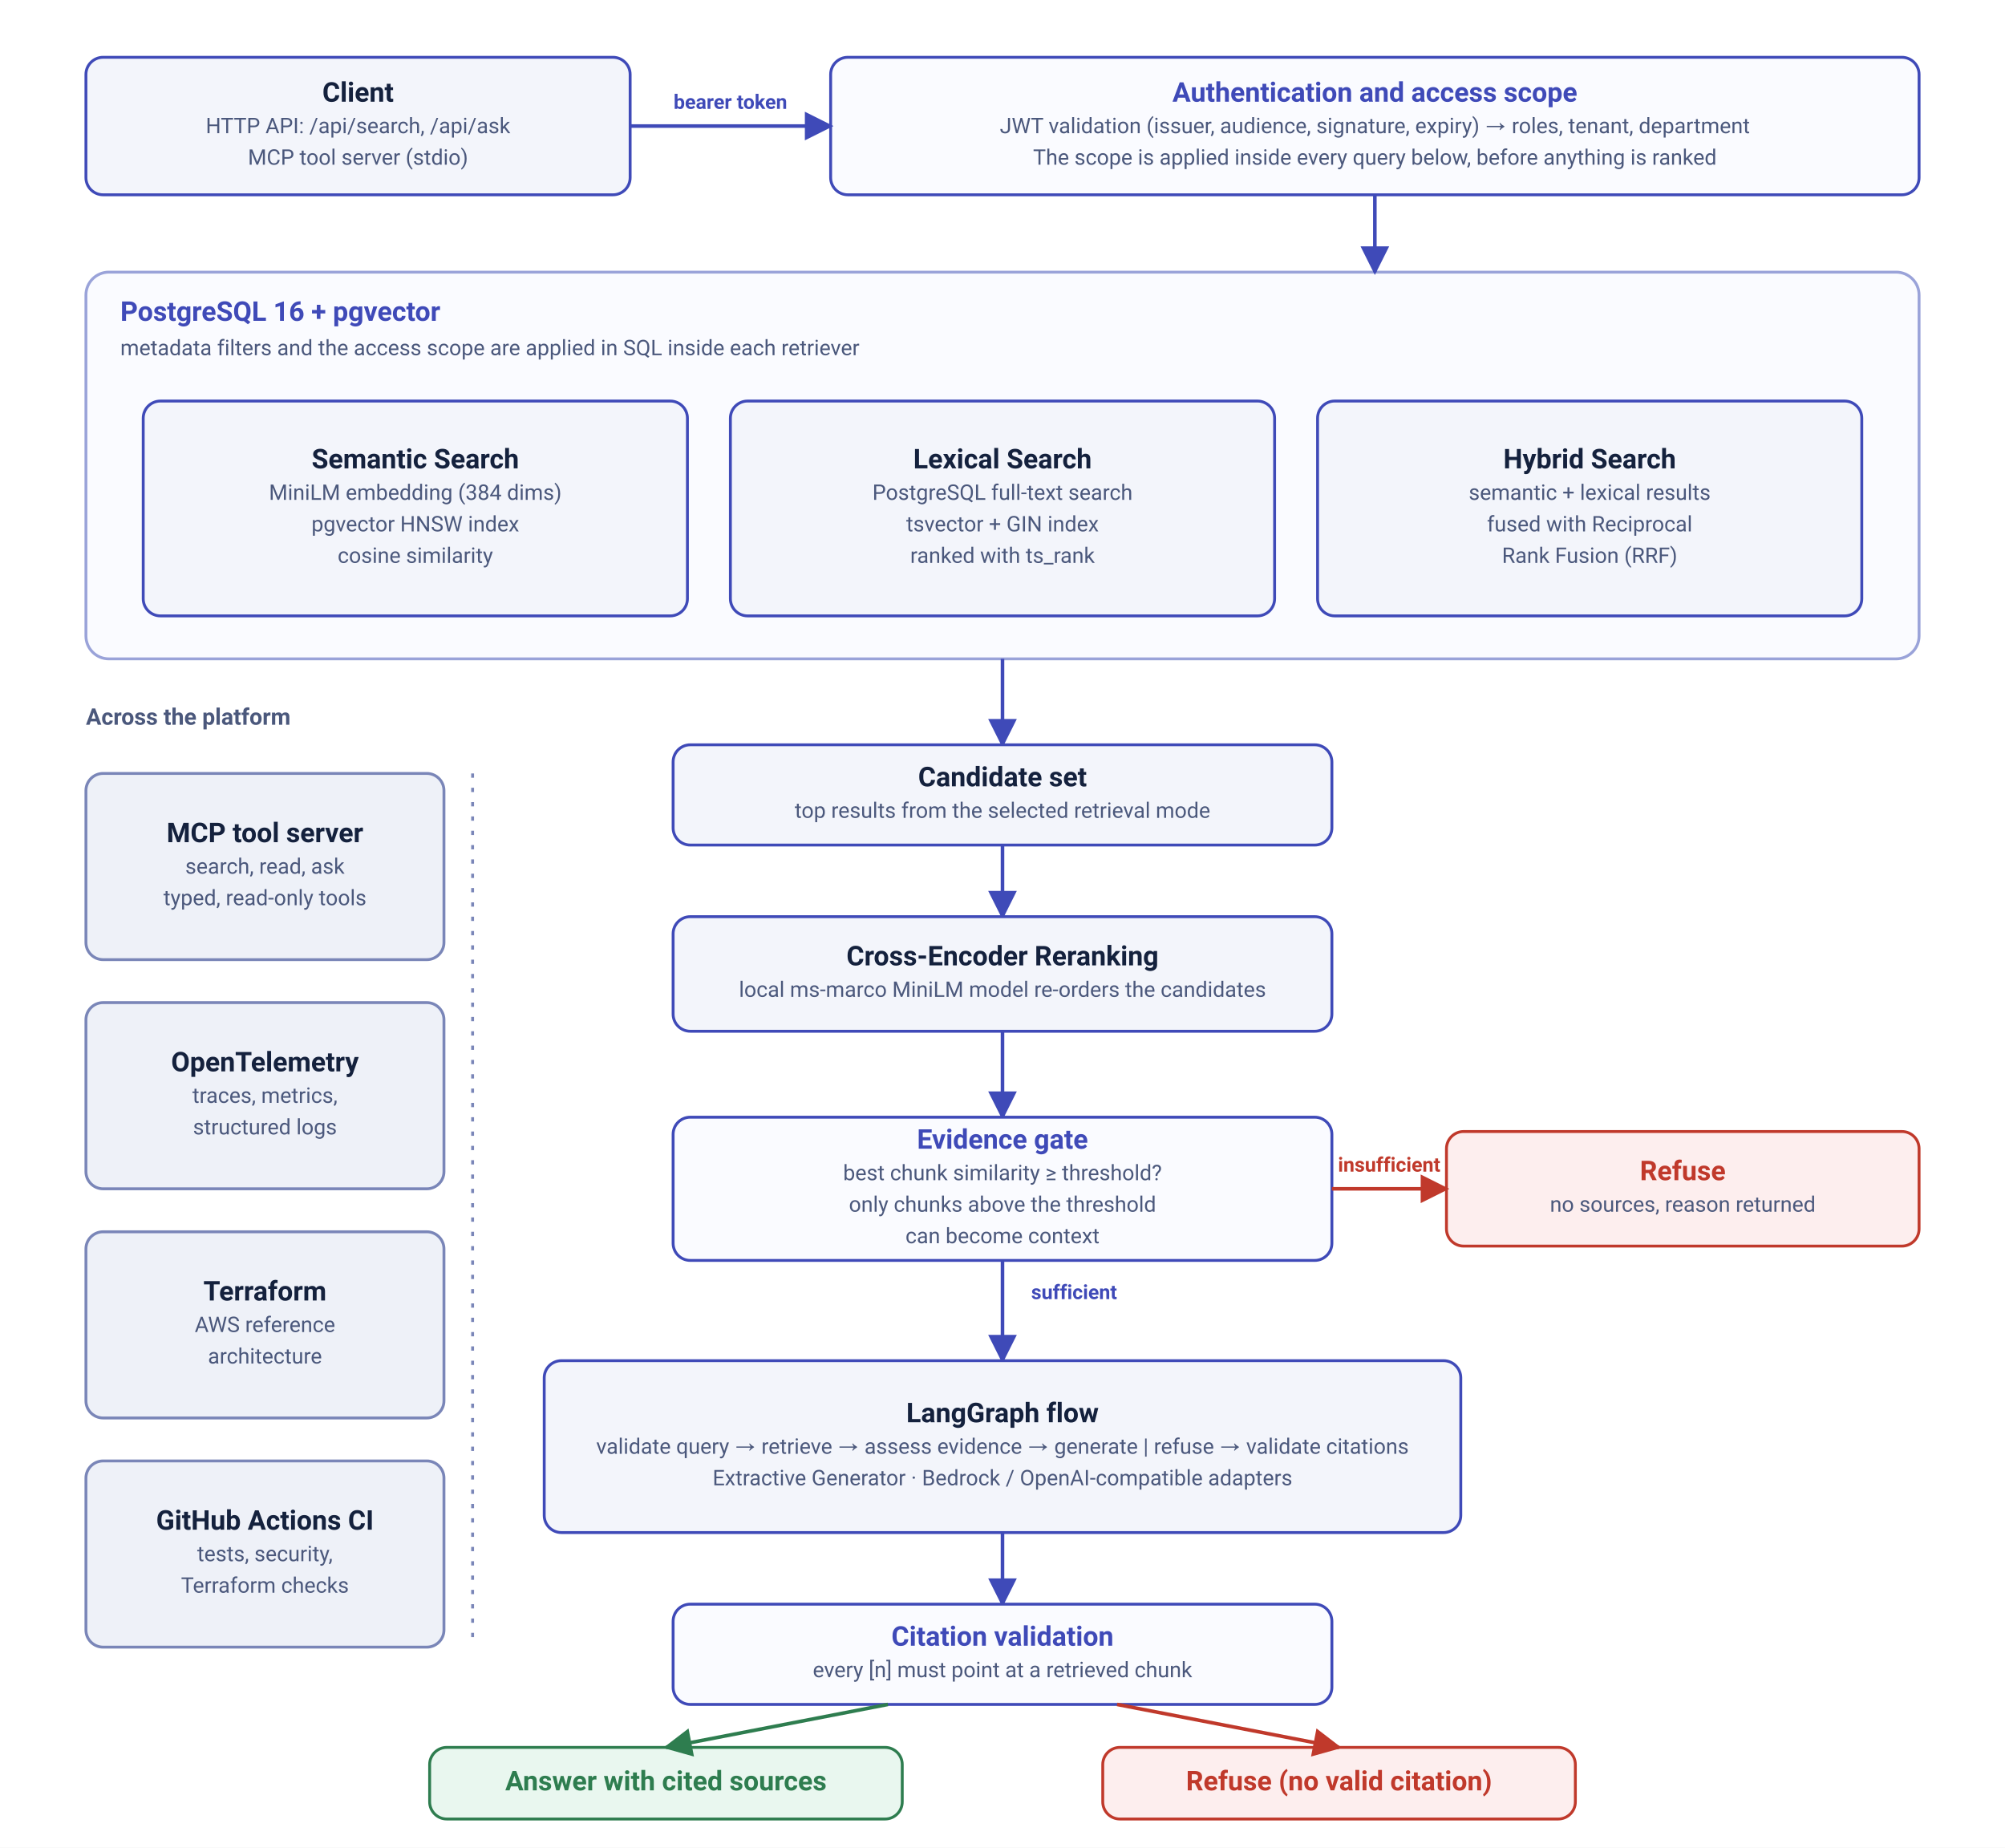
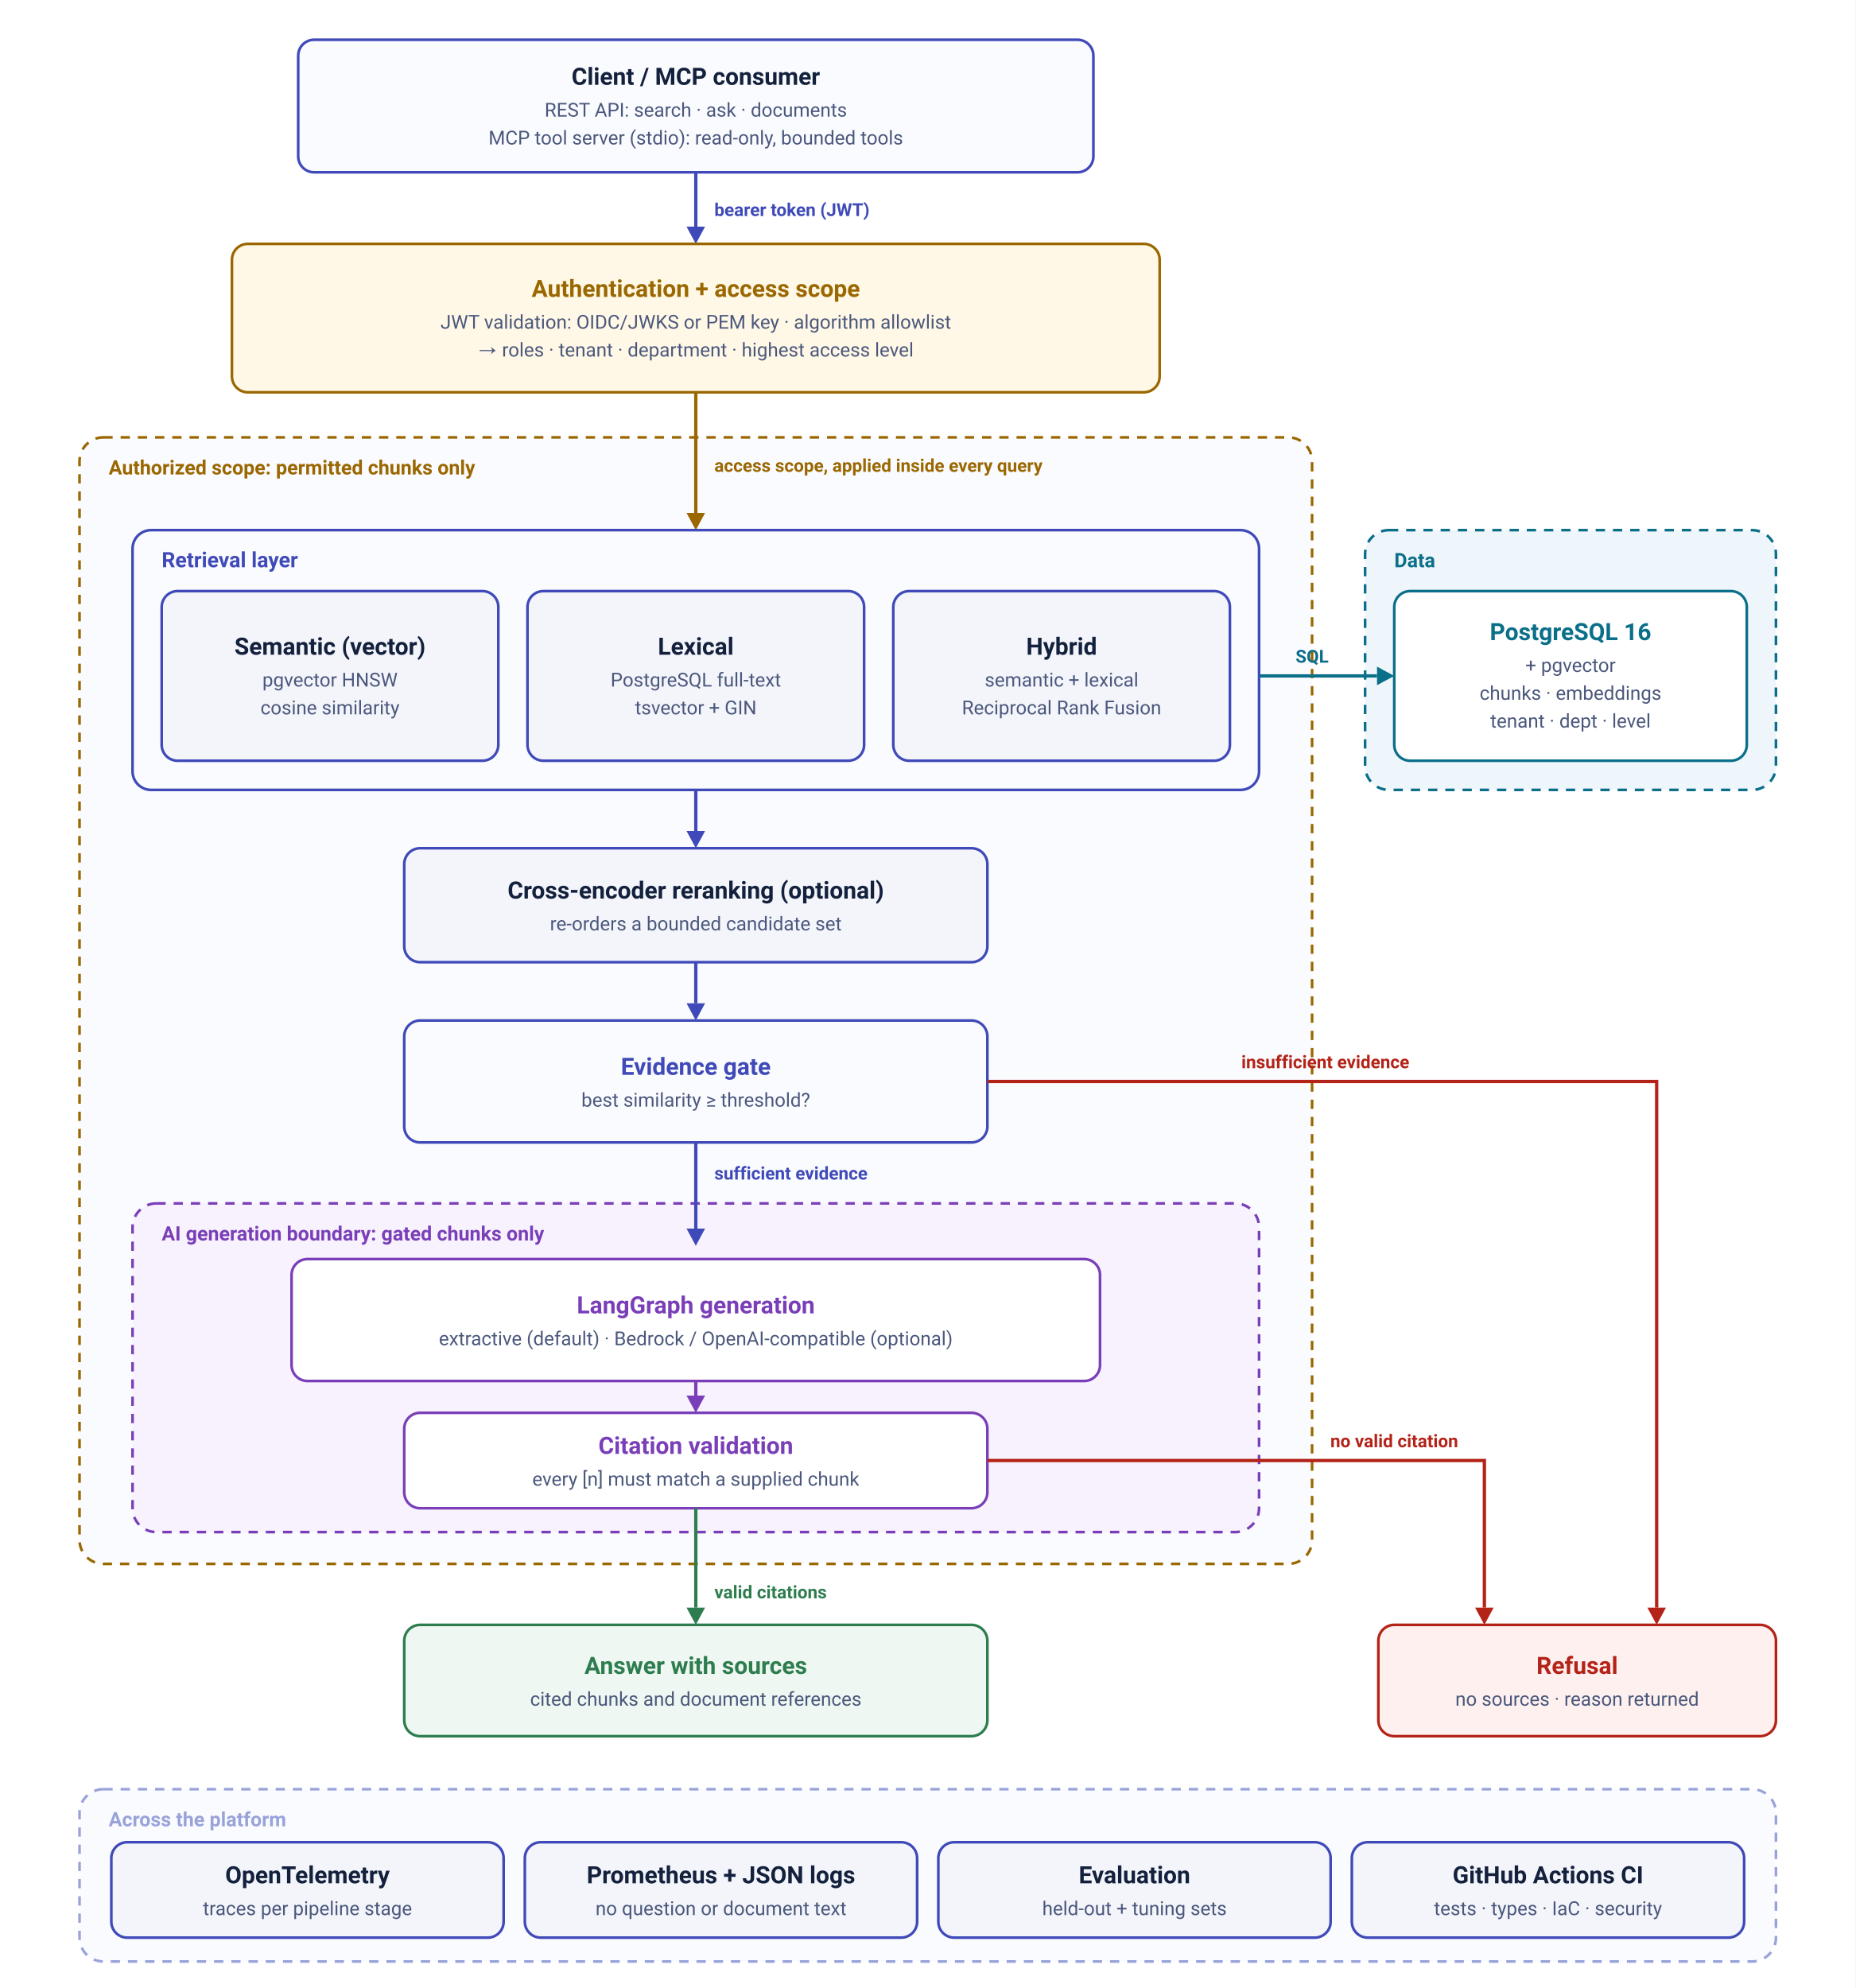
- <svg xmlns="http://www.w3.org/2000/svg" viewBox="0 0 1400 1290" width="1400" height="1290" role="img" aria-label="Policy RAG Platform architecture: JWT access scope, semantic, lexical and hybrid retrieval on PostgreSQL and pgvector, optional cross-encoder reranking, evidence gate, LangGraph generation, citation validation, answer or refusal">
-   <defs>
-     <marker id="head-3f4ab8" viewBox="0 0 10 10" refX="9" refY="5" markerWidth="8" markerHeight="8" orient="auto-start-reverse">
-       <path d="M0,0 L10,5 L0,10 z" fill="#3f4ab8" />
-     </marker>
-     <marker id="head-2e7d4f" viewBox="0 0 10 10" refX="9" refY="5" markerWidth="8" markerHeight="8" orient="auto-start-reverse">
-       <path d="M0,0 L10,5 L0,10 z" fill="#2e7d4f" />
-     </marker>
-     <marker id="head-c0392b" viewBox="0 0 10 10" refX="9" refY="5" markerWidth="8" markerHeight="8" orient="auto-start-reverse">
-       <path d="M0,0 L10,5 L0,10 z" fill="#c0392b" />
-     </marker>
-   </defs>
+ <svg xmlns="http://www.w3.org/2000/svg" viewBox="0 0 1400 1500" width="1400" height="1500" role="img" aria-label="Policy RAG Platform logical architecture. A REST API client or MCP consumer sends a bearer token; JWT validation produces an access scope (roles, tenant, department, access level) that is applied inside every retrieval query against PostgreSQL 16 with pgvector. Semantic, lexical or hybrid retrieval, optional cross-encoder reranking and an evidence gate run only on authorized chunks; LangGraph generation and citation validation return an answer with sources or a refusal. OpenTelemetry, Prometheus, held-out evaluation and CI run across the platform.">
  <style>text{font-family:-apple-system,"Segoe UI",Roboto,Helvetica,Arial,sans-serif}</style>
-   <rect width="1400" height="1290" fill="#ffffff" />
-   <rect x="60" y="40" width="380" height="96" rx="12" fill="#f3f5fb" stroke="#3f4ab8" stroke-width="2" />
-   <text x="250.0" y="71.0" font-size="19" font-weight="700" fill="#14213d" text-anchor="middle">Client</text>
-   <text x="250.0" y="93.0" font-size="15" font-weight="400" fill="#4b587c" text-anchor="middle">HTTP API: /api/search, /api/ask</text>
-   <text x="250.0" y="115.0" font-size="15" font-weight="400" fill="#4b587c" text-anchor="middle">MCP tool server (stdio)</text>
-   <rect x="580" y="40" width="760" height="96" rx="12" fill="#fafbff" stroke="#3f4ab8" stroke-width="2" />
-   <text x="960.0" y="71.0" font-size="19" font-weight="700" fill="#3f4ab8" text-anchor="middle">Authentication and access scope</text>
-   <text x="960.0" y="93.0" font-size="15" font-weight="400" fill="#4b587c" text-anchor="middle">JWT validation (issuer, audience, signature, expiry)  →  roles, tenant, department</text>
-   <text x="960.0" y="115.0" font-size="15" font-weight="400" fill="#4b587c" text-anchor="middle">The scope is applied inside every query below, before anything is ranked</text>
-   <line x1="440" y1="88" x2="580" y2="88" stroke="#3f4ab8" stroke-width="2.5" marker-end="url(#head-3f4ab8)" />
-   <text x="510.0" y="76.0" font-size="14" font-weight="600" fill="#3f4ab8" text-anchor="middle">bearer token</text>
-   <rect x="60" y="190" width="1280" height="270" rx="16" fill="#fafbff" stroke="#9aa3d9" stroke-width="2" />
-   <text x="84" y="224" font-size="19" font-weight="700" fill="#3f4ab8" text-anchor="start">PostgreSQL 16 + pgvector</text>
-   <text x="84" y="248" font-size="15" font-weight="400" fill="#4b587c" text-anchor="start">metadata filters and the access scope are applied in SQL inside each retriever</text>
-   <rect x="100" y="280" width="380" height="150" rx="12" fill="#f3f5fb" stroke="#3f4ab8" stroke-width="2" />
-   <text x="290.0" y="327.0" font-size="19" font-weight="700" fill="#14213d" text-anchor="middle">Semantic Search</text>
-   <text x="290.0" y="349.0" font-size="15" font-weight="400" fill="#4b587c" text-anchor="middle">MiniLM embedding (384 dims)</text>
-   <text x="290.0" y="371.0" font-size="15" font-weight="400" fill="#4b587c" text-anchor="middle">pgvector HNSW index</text>
-   <text x="290.0" y="393.0" font-size="15" font-weight="400" fill="#4b587c" text-anchor="middle">cosine similarity</text>
-   <rect x="510.0" y="280" width="380" height="150" rx="12" fill="#f3f5fb" stroke="#3f4ab8" stroke-width="2" />
-   <text x="700.0" y="327.0" font-size="19" font-weight="700" fill="#14213d" text-anchor="middle">Lexical Search</text>
-   <text x="700.0" y="349.0" font-size="15" font-weight="400" fill="#4b587c" text-anchor="middle">PostgreSQL full-text search</text>
-   <text x="700.0" y="371.0" font-size="15" font-weight="400" fill="#4b587c" text-anchor="middle">tsvector + GIN index</text>
-   <text x="700.0" y="393.0" font-size="15" font-weight="400" fill="#4b587c" text-anchor="middle">ranked with ts_rank</text>
-   <rect x="920" y="280" width="380" height="150" rx="12" fill="#f3f5fb" stroke="#3f4ab8" stroke-width="2" />
-   <text x="1110.0" y="327.0" font-size="19" font-weight="700" fill="#14213d" text-anchor="middle">Hybrid Search</text>
-   <text x="1110.0" y="349.0" font-size="15" font-weight="400" fill="#4b587c" text-anchor="middle">semantic + lexical results</text>
-   <text x="1110.0" y="371.0" font-size="15" font-weight="400" fill="#4b587c" text-anchor="middle">fused with Reciprocal</text>
-   <text x="1110.0" y="393.0" font-size="15" font-weight="400" fill="#4b587c" text-anchor="middle">Rank Fusion (RRF)</text>
-   <line x1="960" y1="136" x2="960" y2="190" stroke="#3f4ab8" stroke-width="2.5" marker-end="url(#head-3f4ab8)" />
-   <line x1="700" y1="460" x2="700" y2="520" stroke="#3f4ab8" stroke-width="2.5" marker-end="url(#head-3f4ab8)" />
-   <rect x="470.0" y="520" width="460" height="70" rx="12" fill="#f3f5fb" stroke="#3f4ab8" stroke-width="2" />
-   <text x="700.0" y="549.0" font-size="19" font-weight="700" fill="#14213d" text-anchor="middle">Candidate set</text>
-   <text x="700.0" y="571.0" font-size="15" font-weight="400" fill="#4b587c" text-anchor="middle">top results from the selected retrieval mode</text>
-   <line x1="700" y1="590" x2="700" y2="640" stroke="#3f4ab8" stroke-width="2.5" marker-end="url(#head-3f4ab8)" />
-   <rect x="470.0" y="640" width="460" height="80" rx="12" fill="#f3f5fb" stroke="#3f4ab8" stroke-width="2" />
-   <text x="700.0" y="674.0" font-size="19" font-weight="700" fill="#14213d" text-anchor="middle">Cross-Encoder Reranking</text>
-   <text x="700.0" y="696.0" font-size="15" font-weight="400" fill="#4b587c" text-anchor="middle">local ms-marco MiniLM model re-orders the candidates</text>
-   <line x1="700" y1="720" x2="700" y2="780" stroke="#3f4ab8" stroke-width="2.5" marker-end="url(#head-3f4ab8)" />
-   <rect x="470.0" y="780" width="460" height="100" rx="12" fill="#fafbff" stroke="#3f4ab8" stroke-width="2" />
-   <text x="700.0" y="802.0" font-size="19" font-weight="700" fill="#3f4ab8" text-anchor="middle">Evidence gate</text>
-   <text x="700.0" y="824.0" font-size="15" font-weight="400" fill="#4b587c" text-anchor="middle">best chunk similarity ≥ threshold?</text>
-   <text x="700.0" y="846.0" font-size="15" font-weight="400" fill="#4b587c" text-anchor="middle">only chunks above the threshold</text>
-   <text x="700.0" y="868.0" font-size="15" font-weight="400" fill="#4b587c" text-anchor="middle">can become context</text>
-   <rect x="1010" y="790" width="330" height="80" rx="12" fill="#fdeeee" stroke="#c0392b" stroke-width="2" />
-   <text x="1175.0" y="824.0" font-size="19" font-weight="700" fill="#c0392b" text-anchor="middle">Refuse</text>
-   <text x="1175.0" y="846.0" font-size="15" font-weight="400" fill="#4b587c" text-anchor="middle">no sources, reason returned</text>
-   <line x1="930.0" y1="830" x2="1010" y2="830" stroke="#c0392b" stroke-width="2.5" marker-end="url(#head-c0392b)" />
-   <text x="970.0" y="818.0" font-size="14" font-weight="600" fill="#c0392b" text-anchor="middle">insufficient</text>
-   <line x1="700" y1="880" x2="700" y2="950" stroke="#3f4ab8" stroke-width="2.5" marker-end="url(#head-3f4ab8)" />
-   <text x="750.0" y="907.0" font-size="14" font-weight="600" fill="#3f4ab8" text-anchor="middle">sufficient</text>
-   <rect x="380.0" y="950" width="640" height="120" rx="12" fill="#f3f5fb" stroke="#3f4ab8" stroke-width="2" />
-   <text x="700.0" y="993.0" font-size="19" font-weight="700" fill="#14213d" text-anchor="middle">LangGraph flow</text>
-   <text x="700.0" y="1015.0" font-size="15" font-weight="400" fill="#4b587c" text-anchor="middle">validate query → retrieve → assess evidence → generate | refuse → validate citations</text>
-   <text x="700.0" y="1037.0" font-size="15" font-weight="400" fill="#4b587c" text-anchor="middle">Extractive Generator   ·   Bedrock / OpenAI-compatible adapters</text>
-   <line x1="700" y1="1070" x2="700" y2="1120" stroke="#3f4ab8" stroke-width="2.5" marker-end="url(#head-3f4ab8)" />
-   <rect x="470.0" y="1120" width="460" height="70" rx="12" fill="#fafbff" stroke="#3f4ab8" stroke-width="2" />
-   <text x="700.0" y="1149.0" font-size="19" font-weight="700" fill="#3f4ab8" text-anchor="middle">Citation validation</text>
-   <text x="700.0" y="1171.0" font-size="15" font-weight="400" fill="#4b587c" text-anchor="middle">every [n] must point at a retrieved chunk</text>
-   <rect x="300" y="1220" width="330" height="50" rx="12" fill="#e9f7ef" stroke="#2e7d4f" stroke-width="2" />
-   <text x="465.0" y="1250.0" font-size="19" font-weight="700" fill="#2e7d4f" text-anchor="middle">Answer with cited sources</text>
-   <rect x="770" y="1220" width="330" height="50" rx="12" fill="#fdeeee" stroke="#c0392b" stroke-width="2" />
-   <text x="935.0" y="1250.0" font-size="19" font-weight="700" fill="#c0392b" text-anchor="middle">Refuse (no valid citation)</text>
-   <line x1="620" y1="1190" x2="465" y2="1220" stroke="#2e7d4f" stroke-width="2.5" marker-end="url(#head-2e7d4f)" />
-   <line x1="780" y1="1190" x2="935" y2="1220" stroke="#c0392b" stroke-width="2.5" marker-end="url(#head-c0392b)" />
-   <text x="60" y="506" font-size="16" font-weight="700" fill="#4b587c" text-anchor="start">Across the platform</text>
-   <rect x="60" y="540" width="250" height="130" rx="12" fill="#eef1f8" stroke="#7a86b8" stroke-width="2" />
-   <text x="185.0" y="588.0" font-size="19" font-weight="700" fill="#14213d" text-anchor="middle">MCP tool server</text>
-   <text x="185.0" y="610.0" font-size="15" font-weight="400" fill="#4b587c" text-anchor="middle">search, read, ask</text>
-   <text x="185.0" y="632.0" font-size="15" font-weight="400" fill="#4b587c" text-anchor="middle">typed, read-only tools</text>
-   <rect x="60" y="700" width="250" height="130" rx="12" fill="#eef1f8" stroke="#7a86b8" stroke-width="2" />
-   <text x="185.0" y="748.0" font-size="19" font-weight="700" fill="#14213d" text-anchor="middle">OpenTelemetry</text>
-   <text x="185.0" y="770.0" font-size="15" font-weight="400" fill="#4b587c" text-anchor="middle">traces, metrics,</text>
-   <text x="185.0" y="792.0" font-size="15" font-weight="400" fill="#4b587c" text-anchor="middle">structured logs</text>
-   <rect x="60" y="860" width="250" height="130" rx="12" fill="#eef1f8" stroke="#7a86b8" stroke-width="2" />
-   <text x="185.0" y="908.0" font-size="19" font-weight="700" fill="#14213d" text-anchor="middle">Terraform</text>
-   <text x="185.0" y="930.0" font-size="15" font-weight="400" fill="#4b587c" text-anchor="middle">AWS reference</text>
-   <text x="185.0" y="952.0" font-size="15" font-weight="400" fill="#4b587c" text-anchor="middle">architecture</text>
-   <rect x="60" y="1020" width="250" height="130" rx="12" fill="#eef1f8" stroke="#7a86b8" stroke-width="2" />
-   <text x="185.0" y="1068.0" font-size="19" font-weight="700" fill="#14213d" text-anchor="middle">GitHub Actions CI</text>
-   <text x="185.0" y="1090.0" font-size="15" font-weight="400" fill="#4b587c" text-anchor="middle">tests, security,</text>
-   <text x="185.0" y="1112.0" font-size="15" font-weight="400" fill="#4b587c" text-anchor="middle">Terraform checks</text>
-   <line x1="330" y1="540" x2="330" y2="1150" stroke="#7a86b8" stroke-width="2" stroke-dasharray="3 7" />
+   <rect width="1400" height="1500" fill="#ffffff" />
+   <rect x="60" y="330" width="930" height="850" rx="18" fill="#fafbff" stroke="#9a6700" stroke-width="2" stroke-dasharray="7 6" />
+   <text x="82" y="358" font-size="15" font-weight="700" fill="#9a6700" text-anchor="start">Authorized scope: permitted chunks only</text>
+   <rect x="1030" y="400" width="310" height="196" rx="18" fill="#eef6fb" stroke="#0b6f8a" stroke-width="2" stroke-dasharray="7 6" />
+   <text x="1052" y="428" font-size="15" font-weight="700" fill="#0b6f8a" text-anchor="start">Data</text>
+   <rect x="100" y="908" width="850" height="248" rx="18" fill="#f7f2fd" stroke="#7a3fb8" stroke-width="2" stroke-dasharray="7 6" />
+   <text x="122" y="936" font-size="15" font-weight="700" fill="#7a3fb8" text-anchor="start">AI generation boundary: gated chunks only</text>
+   <rect x="60" y="1350" width="1280" height="130" rx="18" fill="#fafbff" stroke="#9aa3d9" stroke-width="2" stroke-dasharray="7 6" />
+   <text x="82" y="1378" font-size="15" font-weight="700" fill="#9aa3d9" text-anchor="start">Across the platform</text>
+   <rect x="225" y="30" width="600" height="100" rx="12" fill="#fafbff" stroke="#3f4ab8" stroke-width="2" />
+   <text x="525.0" y="64.0" font-size="18" font-weight="700" fill="#14213d" text-anchor="middle">Client  /  MCP consumer</text>
+   <text x="525.0" y="88.0" font-size="14.5" font-weight="400" fill="#4b587c" text-anchor="middle">REST API: search · ask · documents</text>
+   <text x="525.0" y="109.0" font-size="14.5" font-weight="400" fill="#4b587c" text-anchor="middle">MCP tool server (stdio): read-only, bounded tools</text>
+   <path d="M525.0,130.0 L525.0,171.0" fill="none" stroke="#3f4ab8" stroke-width="2.5" />
+   <path d="M525.0,184.0 L532.0,171.0 L518.0,171.0 z" fill="#3f4ab8" />
+   <text x="539" y="163" font-size="13.5" font-weight="600" fill="#3f4ab8" text-anchor="start">bearer token (JWT)</text>
+   <rect x="175" y="184" width="700" height="112" rx="12" fill="#fff8e6" stroke="#9a6700" stroke-width="2" />
+   <text x="525.0" y="224.0" font-size="18" font-weight="700" fill="#9a6700" text-anchor="middle">Authentication + access scope</text>
+   <text x="525.0" y="248.0" font-size="14.5" font-weight="400" fill="#4b587c" text-anchor="middle">JWT validation: OIDC/JWKS or PEM key · algorithm allowlist</text>
+   <text x="525.0" y="269.0" font-size="14.5" font-weight="400" fill="#4b587c" text-anchor="middle">→ roles · tenant · department · highest access level</text>
+   <path d="M525.0,296.0 L525.0,387.0" fill="none" stroke="#9a6700" stroke-width="2.5" />
+   <path d="M525.0,400.0 L532.0,387.0 L518.0,387.0 z" fill="#9a6700" />
+   <text x="539" y="356" font-size="13.5" font-weight="600" fill="#9a6700" text-anchor="start">access scope, applied inside every query</text>
+   <rect x="100" y="400" width="850" height="196" rx="14" fill="#fafbff" stroke="#3f4ab8" stroke-width="2" />
+   <text x="122" y="428" font-size="16" font-weight="700" fill="#3f4ab8" text-anchor="start">Retrieval layer</text>
+   <rect x="122" y="446" width="254" height="128" rx="12" fill="#f3f5fb" stroke="#3f4ab8" stroke-width="2" />
+   <text x="249.0" y="494.0" font-size="18" font-weight="700" fill="#14213d" text-anchor="middle">Semantic (vector)</text>
+   <text x="249.0" y="518.0" font-size="14.5" font-weight="400" fill="#4b587c" text-anchor="middle">pgvector HNSW</text>
+   <text x="249.0" y="539.0" font-size="14.5" font-weight="400" fill="#4b587c" text-anchor="middle">cosine similarity</text>
+   <rect x="398" y="446" width="254" height="128" rx="12" fill="#f3f5fb" stroke="#3f4ab8" stroke-width="2" />
+   <text x="525.0" y="494.0" font-size="18" font-weight="700" fill="#14213d" text-anchor="middle">Lexical</text>
+   <text x="525.0" y="518.0" font-size="14.5" font-weight="400" fill="#4b587c" text-anchor="middle">PostgreSQL full-text</text>
+   <text x="525.0" y="539.0" font-size="14.5" font-weight="400" fill="#4b587c" text-anchor="middle">tsvector + GIN</text>
+   <rect x="674" y="446" width="254" height="128" rx="12" fill="#f3f5fb" stroke="#3f4ab8" stroke-width="2" />
+   <text x="801.0" y="494.0" font-size="18" font-weight="700" fill="#14213d" text-anchor="middle">Hybrid</text>
+   <text x="801.0" y="518.0" font-size="14.5" font-weight="400" fill="#4b587c" text-anchor="middle">semantic + lexical</text>
+   <text x="801.0" y="539.0" font-size="14.5" font-weight="400" fill="#4b587c" text-anchor="middle">Reciprocal Rank Fusion</text>
+   <rect x="1052" y="446" width="266" height="128" rx="12" fill="#ffffff" stroke="#0b6f8a" stroke-width="2" />
+   <text x="1185.0" y="483.0" font-size="18" font-weight="700" fill="#0b6f8a" text-anchor="middle">PostgreSQL 16</text>
+   <text x="1185.0" y="507.0" font-size="14.5" font-weight="400" fill="#4b587c" text-anchor="middle">+ pgvector</text>
+   <text x="1185.0" y="528.0" font-size="14.5" font-weight="400" fill="#4b587c" text-anchor="middle">chunks · embeddings</text>
+   <text x="1185.0" y="549.0" font-size="14.5" font-weight="400" fill="#4b587c" text-anchor="middle">tenant · dept · level</text>
+   <path d="M950.0,510.0 L1039.0,510.0" fill="none" stroke="#0b6f8a" stroke-width="2.5" />
+   <path d="M1052.0,510.0 L1039.0,503.0 L1039.0,517.0 z" fill="#0b6f8a" />
+   <text x="990" y="500" font-size="13.5" font-weight="600" fill="#0b6f8a" text-anchor="middle">SQL</text>
+   <path d="M525.0,596.0 L525.0,627.0" fill="none" stroke="#3f4ab8" stroke-width="2.5" />
+   <path d="M525.0,640.0 L532.0,627.0 L518.0,627.0 z" fill="#3f4ab8" />
+   <rect x="305" y="640" width="440" height="86" rx="12" fill="#f3f5fb" stroke="#3f4ab8" stroke-width="2" />
+   <text x="525.0" y="678.0" font-size="18" font-weight="700" fill="#14213d" text-anchor="middle">Cross-encoder reranking (optional)</text>
+   <text x="525.0" y="702.0" font-size="14.5" font-weight="400" fill="#4b587c" text-anchor="middle">re-orders a bounded candidate set</text>
+   <path d="M525.0,726.0 L525.0,757.0" fill="none" stroke="#3f4ab8" stroke-width="2.5" />
+   <path d="M525.0,770.0 L532.0,757.0 L518.0,757.0 z" fill="#3f4ab8" />
+   <rect x="305" y="770" width="440" height="92" rx="12" fill="#fafbff" stroke="#3f4ab8" stroke-width="2" />
+   <text x="525.0" y="811.0" font-size="18" font-weight="700" fill="#3f4ab8" text-anchor="middle">Evidence gate</text>
+   <text x="525.0" y="835.0" font-size="14.5" font-weight="400" fill="#4b587c" text-anchor="middle">best similarity ≥ threshold?</text>
+   <path d="M525.0,862.0 L525.0,927.0" fill="none" stroke="#3f4ab8" stroke-width="2.5" />
+   <path d="M525.0,940.0 L532.0,927.0 L518.0,927.0 z" fill="#3f4ab8" />
+   <text x="539" y="890" font-size="13.5" font-weight="600" fill="#3f4ab8" text-anchor="start">sufficient evidence</text>
+   <rect x="220" y="950" width="610" height="92" rx="12" fill="#ffffff" stroke="#7a3fb8" stroke-width="2" />
+   <text x="525.0" y="991.0" font-size="18" font-weight="700" fill="#7a3fb8" text-anchor="middle">LangGraph generation</text>
+   <text x="525.0" y="1015.0" font-size="14.5" font-weight="400" fill="#4b587c" text-anchor="middle">extractive (default) · Bedrock / OpenAI-compatible (optional)</text>
+   <path d="M525.0,1042.0 L525.0,1053.0" fill="none" stroke="#7a3fb8" stroke-width="2.5" />
+   <path d="M525.0,1066.0 L532.0,1053.0 L518.0,1053.0 z" fill="#7a3fb8" />
+   <rect x="305" y="1066" width="440" height="72" rx="12" fill="#ffffff" stroke="#7a3fb8" stroke-width="2" />
+   <text x="525.0" y="1097.0" font-size="18" font-weight="700" fill="#7a3fb8" text-anchor="middle">Citation validation</text>
+   <text x="525.0" y="1121.0" font-size="14.5" font-weight="400" fill="#4b587c" text-anchor="middle">every [n] must match a supplied chunk</text>
+   <path d="M525.0,1138.0 L525.0,1213.0" fill="none" stroke="#2e7d4f" stroke-width="2.5" />
+   <path d="M525.0,1226.0 L532.0,1213.0 L518.0,1213.0 z" fill="#2e7d4f" />
+   <text x="539" y="1206" font-size="13.5" font-weight="600" fill="#2e7d4f" text-anchor="start">valid citations</text>
+   <rect x="305" y="1226" width="440" height="84" rx="12" fill="#eef7f1" stroke="#2e7d4f" stroke-width="2" />
+   <text x="525.0" y="1263.0" font-size="18" font-weight="700" fill="#2e7d4f" text-anchor="middle">Answer with sources</text>
+   <text x="525.0" y="1287.0" font-size="14.5" font-weight="400" fill="#4b587c" text-anchor="middle">cited chunks and document references</text>
+   <rect x="1040" y="1226" width="300" height="84" rx="12" fill="#fdf0ef" stroke="#b42318" stroke-width="2" />
+   <text x="1190.0" y="1263.0" font-size="18" font-weight="700" fill="#b42318" text-anchor="middle">Refusal</text>
+   <text x="1190.0" y="1287.0" font-size="14.5" font-weight="400" fill="#4b587c" text-anchor="middle">no sources · reason returned</text>
+   <path d="M745.0,816.0 L1250.0,816.0 L1250.0,1213.0" fill="none" stroke="#b42318" stroke-width="2.5" />
+   <path d="M1250.0,1226.0 L1257.0,1213.0 L1243.0,1213.0 z" fill="#b42318" />
+   <text x="1000" y="806" font-size="13.5" font-weight="600" fill="#b42318" text-anchor="middle">insufficient evidence</text>
+   <path d="M745.0,1102.0 L1120.0,1102.0 L1120.0,1213.0" fill="none" stroke="#b42318" stroke-width="2.5" />
+   <path d="M1120.0,1226.0 L1127.0,1213.0 L1113.0,1213.0 z" fill="#b42318" />
+   <text x="1052" y="1092" font-size="13.5" font-weight="600" fill="#b42318" text-anchor="middle">no valid citation</text>
+   <rect x="84" y="1390" width="296" height="72" rx="12" fill="#f3f5fb" stroke="#3f4ab8" stroke-width="2" />
+   <text x="232.0" y="1421.0" font-size="18" font-weight="700" fill="#14213d" text-anchor="middle">OpenTelemetry</text>
+   <text x="232.0" y="1445.0" font-size="14.5" font-weight="400" fill="#4b587c" text-anchor="middle">traces per pipeline stage</text>
+   <rect x="396" y="1390" width="296" height="72" rx="12" fill="#f3f5fb" stroke="#3f4ab8" stroke-width="2" />
+   <text x="544.0" y="1421.0" font-size="18" font-weight="700" fill="#14213d" text-anchor="middle">Prometheus + JSON logs</text>
+   <text x="544.0" y="1445.0" font-size="14.5" font-weight="400" fill="#4b587c" text-anchor="middle">no question or document text</text>
+   <rect x="708" y="1390" width="296" height="72" rx="12" fill="#f3f5fb" stroke="#3f4ab8" stroke-width="2" />
+   <text x="856.0" y="1421.0" font-size="18" font-weight="700" fill="#14213d" text-anchor="middle">Evaluation</text>
+   <text x="856.0" y="1445.0" font-size="14.5" font-weight="400" fill="#4b587c" text-anchor="middle">held-out + tuning sets</text>
+   <rect x="1020" y="1390" width="296" height="72" rx="12" fill="#f3f5fb" stroke="#3f4ab8" stroke-width="2" />
+   <text x="1168.0" y="1421.0" font-size="18" font-weight="700" fill="#14213d" text-anchor="middle">GitHub Actions CI</text>
+   <text x="1168.0" y="1445.0" font-size="14.5" font-weight="400" fill="#4b587c" text-anchor="middle">tests · types · IaC · security</text>
</svg>
